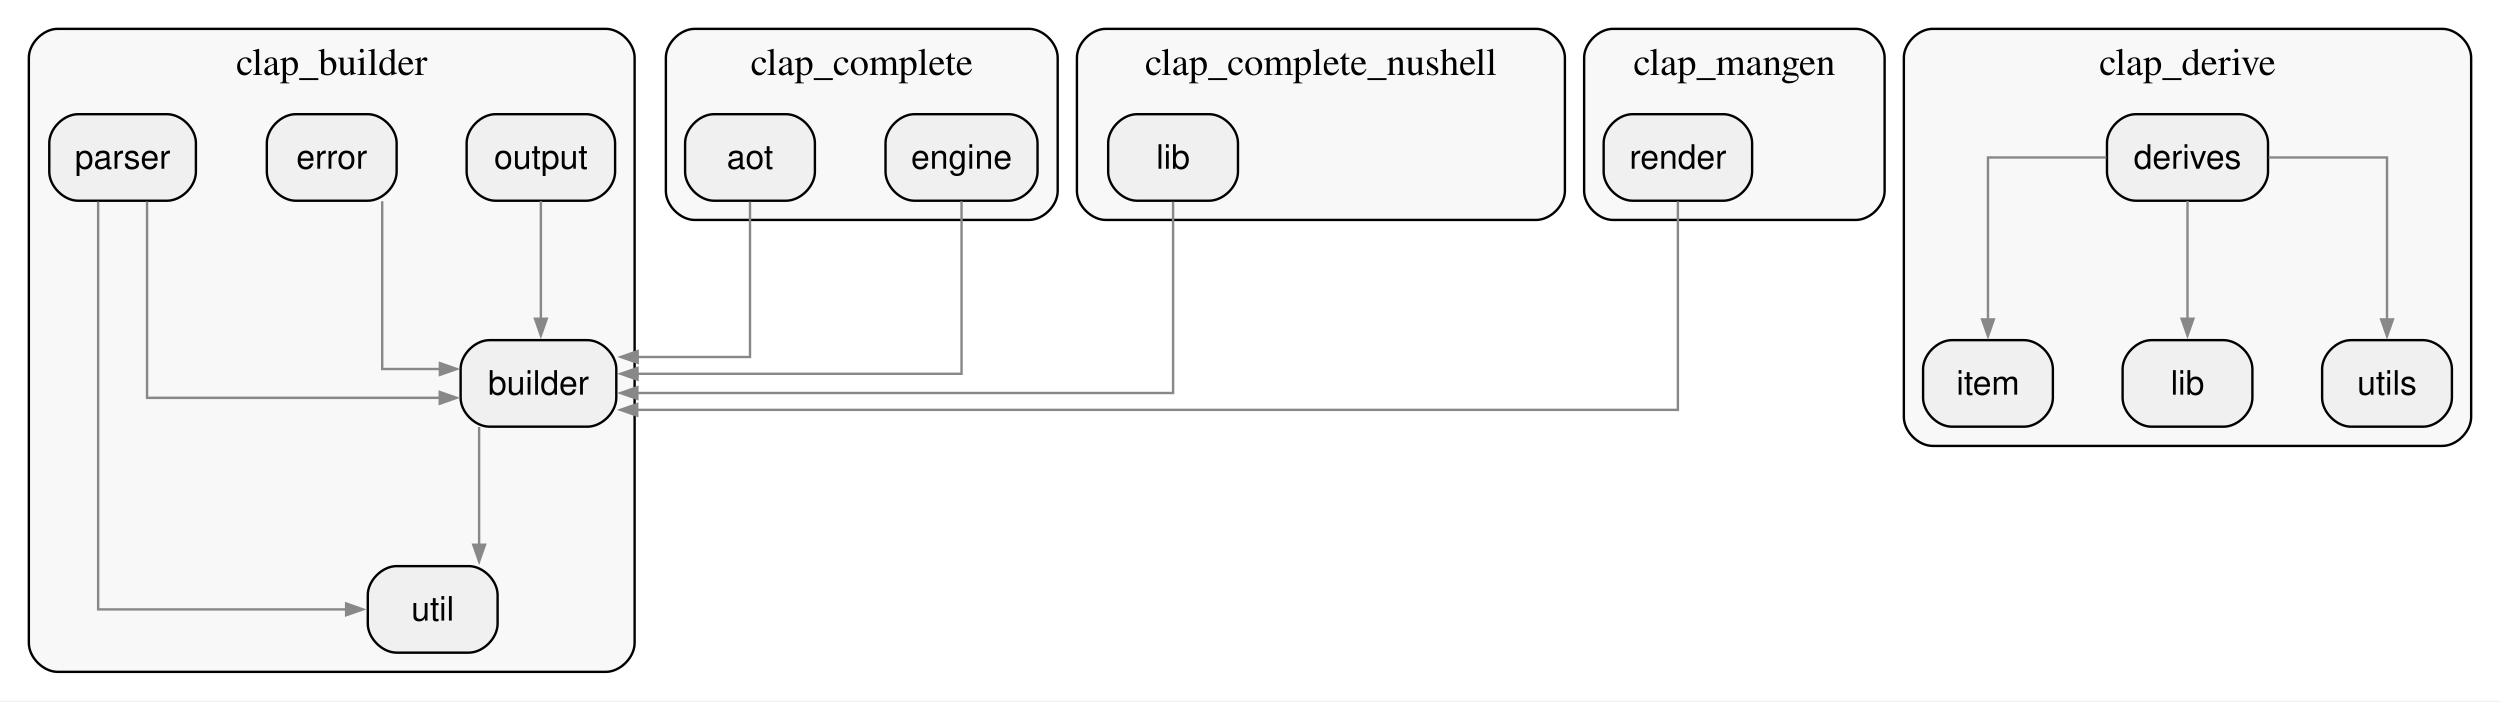
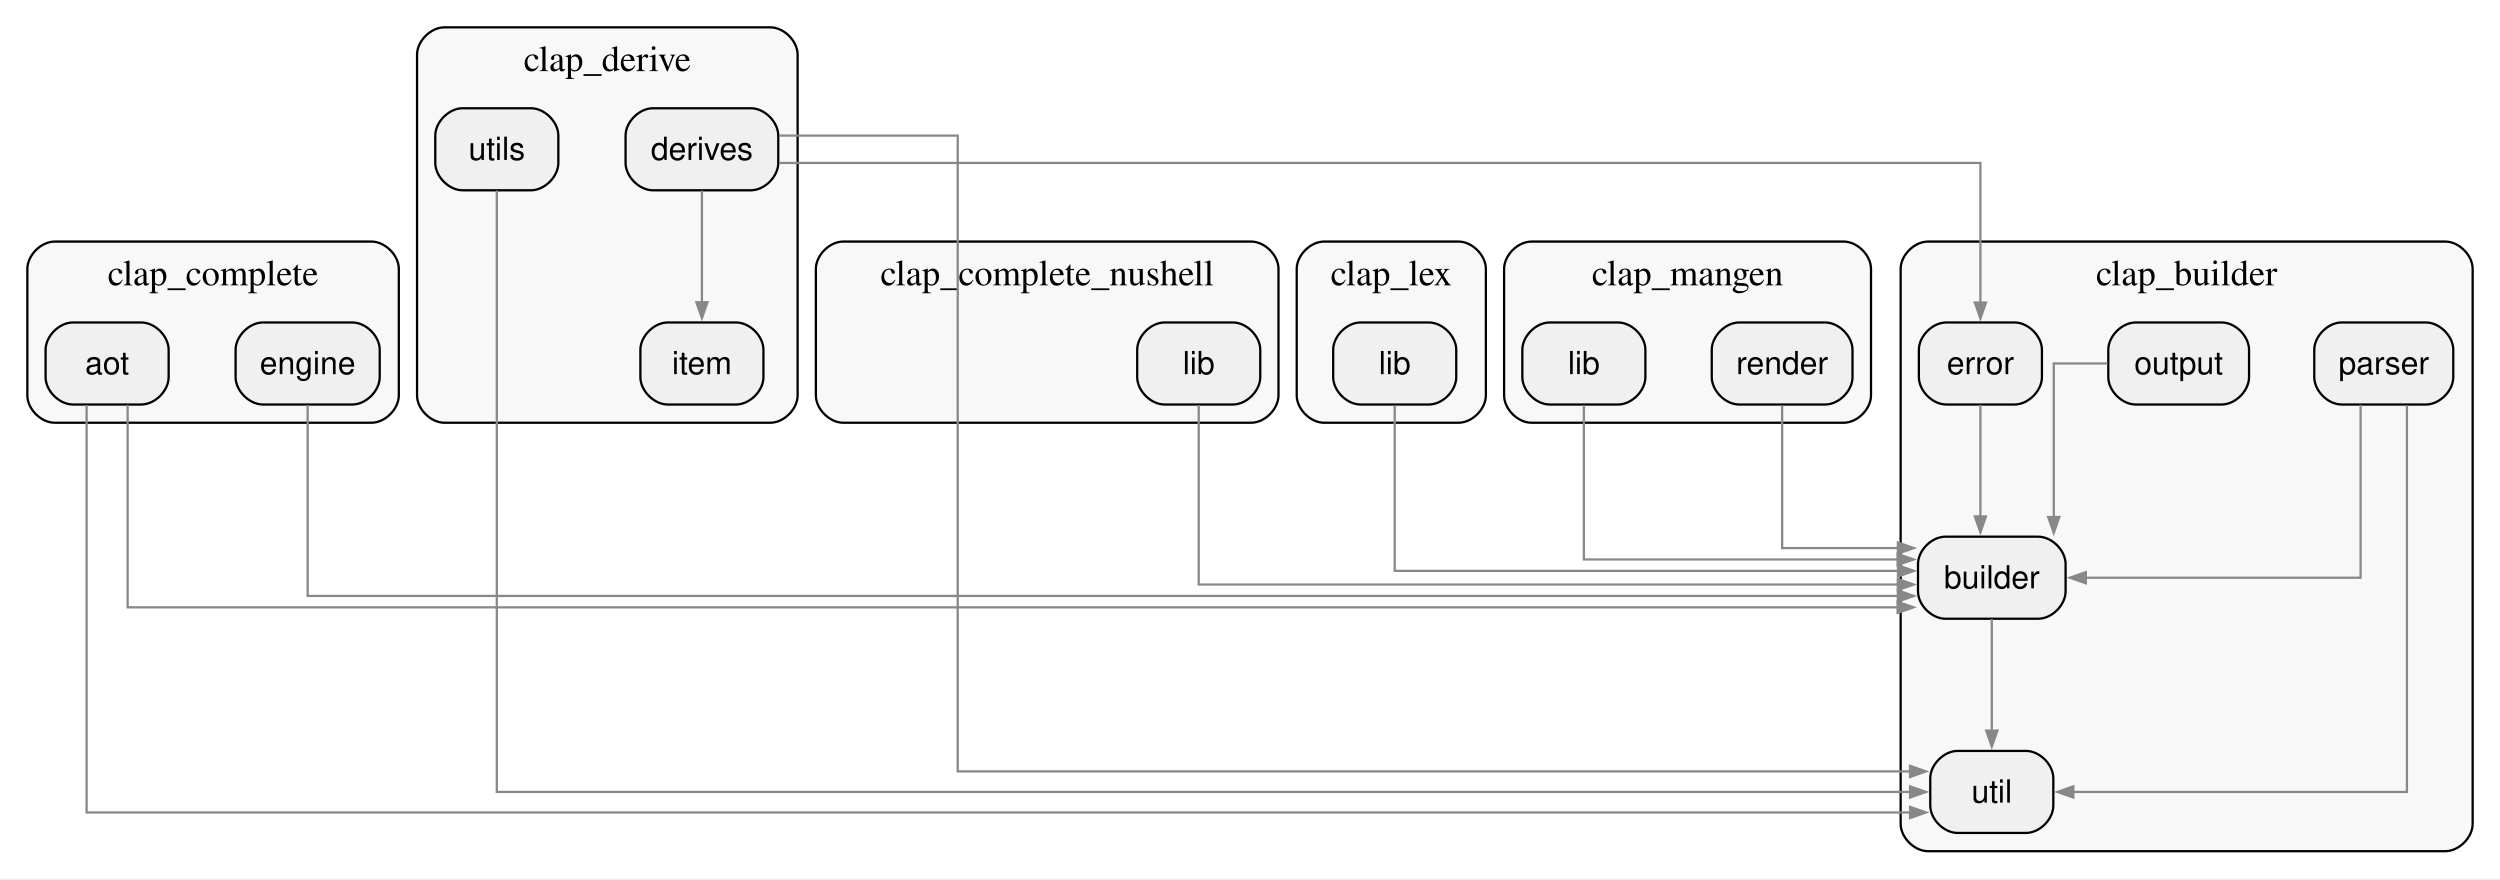
- <svg xmlns="http://www.w3.org/2000/svg" width="1040pt" height="292pt" viewBox="0.00 0.00 1040.00 292.00">
-   <g id="graph0" class="graph" transform="scale(1 1) rotate(0) translate(4 287.5)">
-     <polygon fill="white" stroke="none" points="-4,4 -4,-287.5 1036,-287.5 1036,4 -4,4" />
+ <svg xmlns="http://www.w3.org/2000/svg" width="1097pt" height="386pt" viewBox="0.00 0.00 1097.00 386.00">
+   <g id="graph0" class="graph" transform="scale(1 1) rotate(0) translate(4 381.5)">
+     <polygon fill="white" stroke="none" points="-4,4 -4,-381.5 1093,-381.5 1093,4 -4,4" />
    <g id="clust1" class="cluster">
-       <path fill="#f8f8f8" stroke="black" d="M20,-8C20,-8 248,-8 248,-8 254,-8 260,-14 260,-20 260,-20 260,-263.5 260,-263.5 260,-269.5 254,-275.5 248,-275.5 248,-275.5 20,-275.5 20,-275.5 14,-275.5 8,-269.5 8,-263.5 8,-263.5 8,-20 8,-20 8,-14 14,-8 20,-8" />
-       <text xml:space="preserve" text-anchor="middle" x="134" y="-256.3" font-family="Times,serif" font-size="16.00">clap_builder</text>
+       <path fill="#f8f8f8" stroke="black" d="M842,-8C842,-8 1069,-8 1069,-8 1075,-8 1081,-14 1081,-20 1081,-20 1081,-263.5 1081,-263.5 1081,-269.5 1075,-275.5 1069,-275.5 1069,-275.5 842,-275.5 842,-275.5 836,-275.5 830,-269.5 830,-263.5 830,-263.5 830,-20 830,-20 830,-14 836,-8 842,-8" />
+       <text xml:space="preserve" text-anchor="middle" x="955.5" y="-256.3" font-family="Times,serif" font-size="16.00">clap_builder</text>
    </g>
    <g id="clust2" class="cluster">
-       <path fill="#f8f8f8" stroke="black" d="M285,-196C285,-196 424,-196 424,-196 430,-196 436,-202 436,-208 436,-208 436,-263.5 436,-263.5 436,-269.5 430,-275.5 424,-275.5 424,-275.5 285,-275.5 285,-275.5 279,-275.5 273,-269.5 273,-263.5 273,-263.5 273,-208 273,-208 273,-202 279,-196 285,-196" />
-       <text xml:space="preserve" text-anchor="middle" x="354.5" y="-256.3" font-family="Times,serif" font-size="16.00">clap_complete</text>
+       <path fill="#f8f8f8" stroke="black" d="M20,-196C20,-196 159,-196 159,-196 165,-196 171,-202 171,-208 171,-208 171,-263.5 171,-263.5 171,-269.5 165,-275.5 159,-275.5 159,-275.5 20,-275.5 20,-275.5 14,-275.5 8,-269.5 8,-263.5 8,-263.5 8,-208 8,-208 8,-202 14,-196 20,-196" />
+       <text xml:space="preserve" text-anchor="middle" x="89.5" y="-256.3" font-family="Times,serif" font-size="16.00">clap_complete</text>
    </g>
    <g id="clust3" class="cluster">
-       <path fill="#f8f8f8" stroke="black" d="M456,-196C456,-196 635,-196 635,-196 641,-196 647,-202 647,-208 647,-208 647,-263.5 647,-263.5 647,-269.5 641,-275.5 635,-275.5 635,-275.5 456,-275.5 456,-275.5 450,-275.5 444,-269.5 444,-263.5 444,-263.5 444,-208 444,-208 444,-202 450,-196 456,-196" />
-       <text xml:space="preserve" text-anchor="middle" x="545.5" y="-256.3" font-family="Times,serif" font-size="16.00">clap_complete_nushell</text>
+       <path fill="#f8f8f8" stroke="black" d="M366,-196C366,-196 545,-196 545,-196 551,-196 557,-202 557,-208 557,-208 557,-263.5 557,-263.5 557,-269.5 551,-275.5 545,-275.5 545,-275.5 366,-275.5 366,-275.5 360,-275.5 354,-269.5 354,-263.5 354,-263.5 354,-208 354,-208 354,-202 360,-196 366,-196" />
+       <text xml:space="preserve" text-anchor="middle" x="455.5" y="-256.3" font-family="Times,serif" font-size="16.00">clap_complete_nushell</text>
    </g>
    <g id="clust4" class="cluster">
-       <path fill="#f8f8f8" stroke="black" d="M800,-102C800,-102 1012,-102 1012,-102 1018,-102 1024,-108 1024,-114 1024,-114 1024,-263.5 1024,-263.5 1024,-269.5 1018,-275.5 1012,-275.5 1012,-275.5 800,-275.5 800,-275.5 794,-275.5 788,-269.5 788,-263.5 788,-263.5 788,-114 788,-114 788,-108 794,-102 800,-102" />
-       <text xml:space="preserve" text-anchor="middle" x="906" y="-256.3" font-family="Times,serif" font-size="16.00">clap_derive</text>
+       <path fill="#f8f8f8" stroke="black" d="M191,-196C191,-196 334,-196 334,-196 340,-196 346,-202 346,-208 346,-208 346,-357.5 346,-357.5 346,-363.5 340,-369.5 334,-369.5 334,-369.5 191,-369.5 191,-369.5 185,-369.5 179,-363.5 179,-357.5 179,-357.5 179,-208 179,-208 179,-202 185,-196 191,-196" />
+       <text xml:space="preserve" text-anchor="middle" x="262.5" y="-350.3" font-family="Times,serif" font-size="16.00">clap_derive</text>
    </g>
    <g id="clust5" class="cluster">
-       <path fill="#f8f8f8" stroke="black" d="M667,-196C667,-196 768,-196 768,-196 774,-196 780,-202 780,-208 780,-208 780,-263.5 780,-263.5 780,-269.5 774,-275.5 768,-275.5 768,-275.5 667,-275.5 667,-275.5 661,-275.5 655,-269.5 655,-263.5 655,-263.5 655,-208 655,-208 655,-202 661,-196 667,-196" />
-       <text xml:space="preserve" text-anchor="middle" x="717.5" y="-256.3" font-family="Times,serif" font-size="16.00">clap_mangen</text>
+       <path fill="#f8f8f8" stroke="black" d="M577,-196C577,-196 636,-196 636,-196 642,-196 648,-202 648,-208 648,-208 648,-263.5 648,-263.5 648,-269.5 642,-275.5 636,-275.5 636,-275.5 577,-275.5 577,-275.5 571,-275.5 565,-269.5 565,-263.5 565,-263.5 565,-208 565,-208 565,-202 571,-196 577,-196" />
+       <text xml:space="preserve" text-anchor="middle" x="606.5" y="-256.3" font-family="Times,serif" font-size="16.00">clap_lex</text>
+     </g>
+     <g id="clust6" class="cluster">
+       <path fill="#f8f8f8" stroke="black" d="M668,-196C668,-196 805,-196 805,-196 811,-196 817,-202 817,-208 817,-208 817,-263.5 817,-263.5 817,-269.5 811,-275.5 805,-275.5 805,-275.5 668,-275.5 668,-275.5 662,-275.5 656,-269.5 656,-263.5 656,-263.5 656,-208 656,-208 656,-202 662,-196 668,-196" />
+       <text xml:space="preserve" text-anchor="middle" x="736.5" y="-256.3" font-family="Times,serif" font-size="16.00">clap_mangen</text>
    </g>
    <g id="node1" class="node">
-       <path fill="#f0f0f0" stroke="black" d="M240.38,-146C240.38,-146 199.62,-146 199.62,-146 193.62,-146 187.62,-140 187.62,-134 187.62,-134 187.62,-122 187.62,-122 187.62,-116 193.62,-110 199.62,-110 199.62,-110 240.38,-110 240.38,-110 246.38,-110 252.38,-116 252.38,-122 252.38,-122 252.38,-134 252.38,-134 252.38,-140 246.38,-146 240.38,-146" />
-       <text xml:space="preserve" text-anchor="middle" x="220" y="-123.33" font-family="Helvetica,sans-Serif" font-size="14.00">builder</text>
+       <path fill="#f0f0f0" stroke="black" d="M890.38,-146C890.38,-146 849.62,-146 849.62,-146 843.62,-146 837.62,-140 837.62,-134 837.62,-134 837.62,-122 837.62,-122 837.62,-116 843.62,-110 849.62,-110 849.62,-110 890.38,-110 890.38,-110 896.38,-110 902.38,-116 902.38,-122 902.38,-122 902.38,-134 902.38,-134 902.38,-140 896.38,-146 890.38,-146" />
+       <text xml:space="preserve" text-anchor="middle" x="870" y="-123.33" font-family="Helvetica,sans-Serif" font-size="14.00">builder</text>
    </g>
    <g id="node5" class="node">
-       <path fill="#f0f0f0" stroke="black" d="M191,-52C191,-52 161,-52 161,-52 155,-52 149,-46 149,-40 149,-40 149,-28 149,-28 149,-22 155,-16 161,-16 161,-16 191,-16 191,-16 197,-16 203,-22 203,-28 203,-28 203,-40 203,-40 203,-46 197,-52 191,-52" />
-       <text xml:space="preserve" text-anchor="middle" x="176" y="-29.32" font-family="Helvetica,sans-Serif" font-size="14.00">util</text>
+       <path fill="#f0f0f0" stroke="black" d="M885,-52C885,-52 855,-52 855,-52 849,-52 843,-46 843,-40 843,-40 843,-28 843,-28 843,-22 849,-16 855,-16 855,-16 885,-16 885,-16 891,-16 897,-22 897,-28 897,-28 897,-40 897,-40 897,-46 891,-52 885,-52" />
+       <text xml:space="preserve" text-anchor="middle" x="870" y="-29.32" font-family="Helvetica,sans-Serif" font-size="14.00">util</text>
    </g>
    <g id="edge1" class="edge">
-       <path fill="none" stroke="#888888" d="M195.31,-109.88C195.31,-109.88 195.31,-60.9 195.31,-60.9" />
-       <polygon fill="#888888" stroke="#888888" points="197.76,-60.9 195.31,-53.9 192.86,-60.9 197.76,-60.9" />
+       <path fill="none" stroke="#888888" d="M870,-109.88C870,-109.88 870,-60.9 870,-60.9" />
+       <polygon fill="#888888" stroke="#888888" points="872.45,-60.9 870,-53.9 867.55,-60.9 872.45,-60.9" />
    </g>
    <g id="node2" class="node">
-       <path fill="#f0f0f0" stroke="black" d="M149,-240C149,-240 119,-240 119,-240 113,-240 107,-234 107,-228 107,-228 107,-216 107,-216 107,-210 113,-204 119,-204 119,-204 149,-204 149,-204 155,-204 161,-210 161,-216 161,-216 161,-228 161,-228 161,-234 155,-240 149,-240" />
-       <text xml:space="preserve" text-anchor="middle" x="134" y="-217.32" font-family="Helvetica,sans-Serif" font-size="14.00">error</text>
+       <path fill="#f0f0f0" stroke="black" d="M880,-240C880,-240 850,-240 850,-240 844,-240 838,-234 838,-228 838,-228 838,-216 838,-216 838,-210 844,-204 850,-204 850,-204 880,-204 880,-204 886,-204 892,-210 892,-216 892,-216 892,-228 892,-228 892,-234 886,-240 880,-240" />
+       <text xml:space="preserve" text-anchor="middle" x="865" y="-217.32" font-family="Helvetica,sans-Serif" font-size="14.00">error</text>
    </g>
    <g id="edge2" class="edge">
-       <path fill="none" stroke="#888888" d="M155,-203.77C155,-177.99 155,-134 155,-134 155,-134 178.99,-134 178.99,-134" />
-       <polygon fill="#888888" stroke="#888888" points="178.99,-136.45 185.99,-134 178.99,-131.55 178.99,-136.45" />
+       <path fill="none" stroke="#888888" d="M865,-203.88C865,-203.88 865,-154.9 865,-154.9" />
+       <polygon fill="#888888" stroke="#888888" points="867.45,-154.9 865,-147.9 862.55,-154.9 867.45,-154.9" />
    </g>
    <g id="node3" class="node">
-       <path fill="#f0f0f0" stroke="black" d="M239.88,-240C239.88,-240 202.12,-240 202.12,-240 196.12,-240 190.12,-234 190.12,-228 190.12,-228 190.12,-216 190.12,-216 190.12,-210 196.12,-204 202.12,-204 202.12,-204 239.88,-204 239.88,-204 245.88,-204 251.88,-210 251.88,-216 251.88,-216 251.88,-228 251.88,-228 251.88,-234 245.88,-240 239.88,-240" />
-       <text xml:space="preserve" text-anchor="middle" x="221" y="-217.32" font-family="Helvetica,sans-Serif" font-size="14.00">output</text>
+       <path fill="#f0f0f0" stroke="black" d="M970.88,-240C970.88,-240 933.12,-240 933.12,-240 927.12,-240 921.12,-234 921.12,-228 921.12,-228 921.12,-216 921.12,-216 921.12,-210 927.12,-204 933.12,-204 933.12,-204 970.88,-204 970.88,-204 976.88,-204 982.88,-210 982.88,-216 982.88,-216 982.88,-228 982.88,-228 982.88,-234 976.88,-240 970.88,-240" />
+       <text xml:space="preserve" text-anchor="middle" x="952" y="-217.32" font-family="Helvetica,sans-Serif" font-size="14.00">output</text>
    </g>
    <g id="edge3" class="edge">
-       <path fill="none" stroke="#888888" d="M221,-203.88C221,-203.88 221,-154.9 221,-154.9" />
-       <polygon fill="#888888" stroke="#888888" points="223.45,-154.9 221,-147.9 218.55,-154.9 223.45,-154.9" />
+       <path fill="none" stroke="#888888" d="M920.75,-222C908.44,-222 897.19,-222 897.19,-222 897.19,-222 897.19,-154.64 897.19,-154.64" />
+       <polygon fill="#888888" stroke="#888888" points="899.64,-154.64 897.19,-147.64 894.74,-154.64 899.64,-154.64" />
    </g>
    <g id="node4" class="node">
-       <path fill="#f0f0f0" stroke="black" d="M65.5,-240C65.5,-240 28.5,-240 28.5,-240 22.5,-240 16.5,-234 16.5,-228 16.5,-228 16.5,-216 16.5,-216 16.5,-210 22.5,-204 28.5,-204 28.5,-204 65.5,-204 65.5,-204 71.5,-204 77.5,-210 77.5,-216 77.5,-216 77.5,-228 77.5,-228 77.5,-234 71.5,-240 65.5,-240" />
-       <text xml:space="preserve" text-anchor="middle" x="47" y="-217.32" font-family="Helvetica,sans-Serif" font-size="14.00">parser</text>
+       <path fill="#f0f0f0" stroke="black" d="M1060.5,-240C1060.5,-240 1023.5,-240 1023.5,-240 1017.5,-240 1011.5,-234 1011.5,-228 1011.5,-228 1011.5,-216 1011.5,-216 1011.5,-210 1017.5,-204 1023.5,-204 1023.5,-204 1060.5,-204 1060.5,-204 1066.5,-204 1072.5,-210 1072.5,-216 1072.5,-216 1072.5,-228 1072.5,-228 1072.5,-234 1066.5,-240 1060.5,-240" />
+       <text xml:space="preserve" text-anchor="middle" x="1042" y="-217.32" font-family="Helvetica,sans-Serif" font-size="14.00">parser</text>
    </g>
    <g id="edge4" class="edge">
-       <path fill="none" stroke="#888888" d="M57.17,-203.66C57.17,-174.79 57.17,-122 57.17,-122 57.17,-122 178.93,-122 178.93,-122" />
-       <polygon fill="#888888" stroke="#888888" points="178.93,-124.45 185.93,-122 178.93,-119.55 178.93,-124.45" />
+       <path fill="none" stroke="#888888" d="M1031.83,-203.88C1031.83,-176.56 1031.83,-128 1031.83,-128 1031.83,-128 911.26,-128 911.26,-128" />
+       <polygon fill="#888888" stroke="#888888" points="911.26,-125.55 904.26,-128 911.26,-130.45 911.26,-125.55" />
    </g>
    <g id="edge5" class="edge">
-       <path fill="none" stroke="#888888" d="M36.83,-203.63C36.83,-156.33 36.83,-34 36.83,-34 36.83,-34 139.99,-34 139.99,-34" />
-       <polygon fill="#888888" stroke="#888888" points="139.99,-36.45 146.99,-34 139.99,-31.55 139.99,-36.45" />
+       <path fill="none" stroke="#888888" d="M1052.17,-203.63C1052.17,-156.33 1052.17,-34 1052.17,-34 1052.17,-34 905.79,-34 905.79,-34" />
+       <polygon fill="#888888" stroke="#888888" points="905.79,-31.55 898.79,-34 905.79,-36.45 905.79,-31.55" />
    </g>
    <g id="node6" class="node">
-       <path fill="#f0f0f0" stroke="black" d="M323,-240C323,-240 293,-240 293,-240 287,-240 281,-234 281,-228 281,-228 281,-216 281,-216 281,-210 287,-204 293,-204 293,-204 323,-204 323,-204 329,-204 335,-210 335,-216 335,-216 335,-228 335,-228 335,-234 329,-240 323,-240" />
-       <text xml:space="preserve" text-anchor="middle" x="308" y="-217.32" font-family="Helvetica,sans-Serif" font-size="14.00">aot</text>
+       <path fill="#f0f0f0" stroke="black" d="M58,-240C58,-240 28,-240 28,-240 22,-240 16,-234 16,-228 16,-228 16,-216 16,-216 16,-210 22,-204 28,-204 28,-204 58,-204 58,-204 64,-204 70,-210 70,-216 70,-216 70,-228 70,-228 70,-234 64,-240 58,-240" />
+       <text xml:space="preserve" text-anchor="middle" x="43" y="-217.32" font-family="Helvetica,sans-Serif" font-size="14.00">aot</text>
    </g>
    <g id="edge6" class="edge">
-       <path fill="none" stroke="#888888" d="M308,-203.58C308,-179.13 308,-139 308,-139 308,-139 261.28,-139 261.28,-139" />
-       <polygon fill="#888888" stroke="#888888" points="261.28,-136.55 254.28,-139 261.28,-141.45 261.28,-136.55" />
+       <path fill="none" stroke="#888888" d="M52,-203.85C52,-173.32 52,-115 52,-115 52,-115 828.66,-115 828.66,-115" />
+       <polygon fill="#888888" stroke="#888888" points="828.66,-117.45 835.66,-115 828.66,-112.55 828.66,-117.45" />
+     </g>
+     <g id="edge7" class="edge">
+       <path fill="none" stroke="#888888" d="M34,-203.82C34,-155.05 34,-25 34,-25 34,-25 834.15,-25 834.15,-25" />
+       <polygon fill="#888888" stroke="#888888" points="834.15,-27.45 841.15,-25 834.15,-22.55 834.15,-27.45" />
    </g>
    <g id="node7" class="node">
-       <path fill="#f0f0f0" stroke="black" d="M415.62,-240C415.62,-240 376.38,-240 376.38,-240 370.38,-240 364.38,-234 364.38,-228 364.38,-228 364.38,-216 364.38,-216 364.38,-210 370.38,-204 376.38,-204 376.38,-204 415.62,-204 415.62,-204 421.62,-204 427.62,-210 427.62,-216 427.62,-216 427.62,-228 427.62,-228 427.62,-234 421.62,-240 415.62,-240" />
-       <text xml:space="preserve" text-anchor="middle" x="396" y="-217.32" font-family="Helvetica,sans-Serif" font-size="14.00">engine</text>
+       <path fill="#f0f0f0" stroke="black" d="M150.62,-240C150.62,-240 111.38,-240 111.38,-240 105.38,-240 99.38,-234 99.38,-228 99.38,-228 99.38,-216 99.38,-216 99.38,-210 105.38,-204 111.38,-204 111.38,-204 150.62,-204 150.62,-204 156.62,-204 162.62,-210 162.62,-216 162.62,-216 162.62,-228 162.62,-228 162.62,-234 156.62,-240 150.62,-240" />
+       <text xml:space="preserve" text-anchor="middle" x="131" y="-217.32" font-family="Helvetica,sans-Serif" font-size="14.00">engine</text>
    </g>
-     <g id="edge7" class="edge">
-       <path fill="none" stroke="#888888" d="M396,-203.79C396,-177.49 396,-132 396,-132 396,-132 261.21,-132 261.21,-132" />
-       <polygon fill="#888888" stroke="#888888" points="261.21,-129.55 254.21,-132 261.21,-134.45 261.21,-129.55" />
+     <g id="edge8" class="edge">
+       <path fill="none" stroke="#888888" d="M131,-203.76C131,-174.43 131,-120 131,-120 131,-120 828.78,-120 828.78,-120" />
+       <polygon fill="#888888" stroke="#888888" points="828.78,-122.45 835.78,-120 828.78,-117.55 828.78,-122.45" />
    </g>
    <g id="node8" class="node">
-       <path fill="#f0f0f0" stroke="black" d="M499,-240C499,-240 469,-240 469,-240 463,-240 457,-234 457,-228 457,-228 457,-216 457,-216 457,-210 463,-204 469,-204 469,-204 499,-204 499,-204 505,-204 511,-210 511,-216 511,-216 511,-228 511,-228 511,-234 505,-240 499,-240" />
-       <text xml:space="preserve" text-anchor="middle" x="484" y="-217.32" font-family="Helvetica,sans-Serif" font-size="14.00">lib</text>
+       <path fill="#f0f0f0" stroke="black" d="M537,-240C537,-240 507,-240 507,-240 501,-240 495,-234 495,-228 495,-228 495,-216 495,-216 495,-210 501,-204 507,-204 507,-204 537,-204 537,-204 543,-204 549,-210 549,-216 549,-216 549,-228 549,-228 549,-234 543,-240 537,-240" />
+       <text xml:space="preserve" text-anchor="middle" x="522" y="-217.32" font-family="Helvetica,sans-Serif" font-size="14.00">lib</text>
    </g>
-     <g id="edge8" class="edge">
-       <path fill="none" stroke="#888888" d="M484,-203.57C484,-175.18 484,-124 484,-124 484,-124 261.15,-124 261.15,-124" />
-       <polygon fill="#888888" stroke="#888888" points="261.15,-121.55 254.15,-124 261.15,-126.45 261.15,-121.55" />
+     <g id="edge9" class="edge">
+       <path fill="none" stroke="#888888" d="M522,-203.76C522,-175.66 522,-125 522,-125 522,-125 828.75,-125 828.75,-125" />
+       <polygon fill="#888888" stroke="#888888" points="828.75,-127.45 835.75,-125 828.75,-122.55 828.75,-127.45" />
    </g>
    <g id="node9" class="node">
-       <path fill="#f0f0f0" stroke="black" d="M927.5,-240C927.5,-240 884.5,-240 884.5,-240 878.5,-240 872.5,-234 872.5,-228 872.5,-228 872.5,-216 872.5,-216 872.5,-210 878.5,-204 884.5,-204 884.5,-204 927.5,-204 927.5,-204 933.5,-204 939.5,-210 939.5,-216 939.5,-216 939.5,-228 939.5,-228 939.5,-234 933.5,-240 927.5,-240" />
-       <text xml:space="preserve" text-anchor="middle" x="906" y="-217.32" font-family="Helvetica,sans-Serif" font-size="14.00">derives</text>
+       <path fill="#f0f0f0" stroke="black" d="M325.5,-334C325.5,-334 282.5,-334 282.5,-334 276.5,-334 270.5,-328 270.5,-322 270.5,-322 270.5,-310 270.5,-310 270.5,-304 276.5,-298 282.5,-298 282.5,-298 325.5,-298 325.5,-298 331.5,-298 337.5,-304 337.5,-310 337.5,-310 337.5,-322 337.5,-322 337.5,-328 331.5,-334 325.5,-334" />
+       <text xml:space="preserve" text-anchor="middle" x="304" y="-311.32" font-family="Helvetica,sans-Serif" font-size="14.00">derives</text>
+     </g>
+     <g id="edge10" class="edge">
+       <path fill="none" stroke="#888888" d="M337.83,-310C459.12,-310 865,-310 865,-310 865,-310 865,-248.75 865,-248.75" />
+       <polygon fill="#888888" stroke="#888888" points="867.45,-248.75 865,-241.75 862.55,-248.75 867.45,-248.75" />
+     </g>
+     <g id="edge11" class="edge">
+       <path fill="none" stroke="#888888" d="M337.98,-322C371.02,-322 416.25,-322 416.25,-322 416.25,-322 416.25,-43 416.25,-43 416.25,-43 834.12,-43 834.12,-43" />
+       <polygon fill="#888888" stroke="#888888" points="834.12,-45.45 841.12,-43 834.12,-40.55 834.12,-45.45" />
    </g>
    <g id="node10" class="node">
-       <path fill="#f0f0f0" stroke="black" d="M838,-146C838,-146 808,-146 808,-146 802,-146 796,-140 796,-134 796,-134 796,-122 796,-122 796,-116 802,-110 808,-110 808,-110 838,-110 838,-110 844,-110 850,-116 850,-122 850,-122 850,-134 850,-134 850,-140 844,-146 838,-146" />
-       <text xml:space="preserve" text-anchor="middle" x="823" y="-123.33" font-family="Helvetica,sans-Serif" font-size="14.00">item</text>
+       <path fill="#f0f0f0" stroke="black" d="M319,-240C319,-240 289,-240 289,-240 283,-240 277,-234 277,-228 277,-228 277,-216 277,-216 277,-210 283,-204 289,-204 289,-204 319,-204 319,-204 325,-204 331,-210 331,-216 331,-216 331,-228 331,-228 331,-234 325,-240 319,-240" />
+       <text xml:space="preserve" text-anchor="middle" x="304" y="-217.32" font-family="Helvetica,sans-Serif" font-size="14.00">item</text>
    </g>
-     <g id="edge9" class="edge">
-       <path fill="none" stroke="#888888" d="M872.24,-222C849.26,-222 823,-222 823,-222 823,-222 823,-154.64 823,-154.64" />
-       <polygon fill="#888888" stroke="#888888" points="825.45,-154.64 823,-147.64 820.55,-154.64 825.45,-154.64" />
+     <g id="edge12" class="edge">
+       <path fill="none" stroke="#888888" d="M304,-297.88C304,-297.88 304,-248.9 304,-248.9" />
+       <polygon fill="#888888" stroke="#888888" points="306.45,-248.9 304,-241.9 301.55,-248.9 306.45,-248.9" />
    </g>
    <g id="node11" class="node">
-       <path fill="#f0f0f0" stroke="black" d="M921,-146C921,-146 891,-146 891,-146 885,-146 879,-140 879,-134 879,-134 879,-122 879,-122 879,-116 885,-110 891,-110 891,-110 921,-110 921,-110 927,-110 933,-116 933,-122 933,-122 933,-134 933,-134 933,-140 927,-146 921,-146" />
-       <text xml:space="preserve" text-anchor="middle" x="906" y="-123.33" font-family="Helvetica,sans-Serif" font-size="14.00">lib</text>
+       <path fill="#f0f0f0" stroke="black" d="M229,-334C229,-334 199,-334 199,-334 193,-334 187,-328 187,-322 187,-322 187,-310 187,-310 187,-304 193,-298 199,-298 199,-298 229,-298 229,-298 235,-298 241,-304 241,-310 241,-310 241,-322 241,-322 241,-328 235,-334 229,-334" />
+       <text xml:space="preserve" text-anchor="middle" x="214" y="-311.32" font-family="Helvetica,sans-Serif" font-size="14.00">utils</text>
    </g>
-     <g id="edge10" class="edge">
-       <path fill="none" stroke="#888888" d="M906,-203.88C906,-203.88 906,-154.9 906,-154.9" />
-       <polygon fill="#888888" stroke="#888888" points="908.45,-154.9 906,-147.9 903.55,-154.9 908.45,-154.9" />
+     <g id="edge13" class="edge">
+       <path fill="none" stroke="#888888" d="M214,-297.93C214,-235.69 214,-34 214,-34 214,-34 834.13,-34 834.13,-34" />
+       <polygon fill="#888888" stroke="#888888" points="834.13,-36.45 841.13,-34 834.13,-31.55 834.13,-36.45" />
    </g>
    <g id="node12" class="node">
-       <path fill="#f0f0f0" stroke="black" d="M1004,-146C1004,-146 974,-146 974,-146 968,-146 962,-140 962,-134 962,-134 962,-122 962,-122 962,-116 968,-110 974,-110 974,-110 1004,-110 1004,-110 1010,-110 1016,-116 1016,-122 1016,-122 1016,-134 1016,-134 1016,-140 1010,-146 1004,-146" />
-       <text xml:space="preserve" text-anchor="middle" x="989" y="-123.33" font-family="Helvetica,sans-Serif" font-size="14.00">utils</text>
+       <path fill="#f0f0f0" stroke="black" d="M623,-240C623,-240 593,-240 593,-240 587,-240 581,-234 581,-228 581,-228 581,-216 581,-216 581,-210 587,-204 593,-204 593,-204 623,-204 623,-204 629,-204 635,-210 635,-216 635,-216 635,-228 635,-228 635,-234 629,-240 623,-240" />
+       <text xml:space="preserve" text-anchor="middle" x="608" y="-217.32" font-family="Helvetica,sans-Serif" font-size="14.00">lib</text>
    </g>
-     <g id="edge11" class="edge">
-       <path fill="none" stroke="#888888" d="M939.76,-222C962.74,-222 989,-222 989,-222 989,-222 989,-154.64 989,-154.64" />
-       <polygon fill="#888888" stroke="#888888" points="991.45,-154.64 989,-147.64 986.55,-154.64 991.45,-154.64" />
+     <g id="edge14" class="edge">
+       <path fill="none" stroke="#888888" d="M608,-203.58C608,-176.99 608,-131 608,-131 608,-131 828.83,-131 828.83,-131" />
+       <polygon fill="#888888" stroke="#888888" points="828.83,-133.45 835.83,-131 828.83,-128.55 828.83,-133.45" />
    </g>
    <g id="node13" class="node">
-       <path fill="#f0f0f0" stroke="black" d="M712.88,-240C712.88,-240 675.12,-240 675.12,-240 669.12,-240 663.12,-234 663.12,-228 663.12,-228 663.12,-216 663.12,-216 663.12,-210 669.12,-204 675.12,-204 675.12,-204 712.88,-204 712.88,-204 718.88,-204 724.88,-210 724.88,-216 724.88,-216 724.88,-228 724.88,-228 724.88,-234 718.88,-240 712.88,-240" />
-       <text xml:space="preserve" text-anchor="middle" x="694" y="-217.32" font-family="Helvetica,sans-Serif" font-size="14.00">render</text>
+       <path fill="#f0f0f0" stroke="black" d="M706,-240C706,-240 676,-240 676,-240 670,-240 664,-234 664,-228 664,-228 664,-216 664,-216 664,-210 670,-204 676,-204 676,-204 706,-204 706,-204 712,-204 718,-210 718,-216 718,-216 718,-228 718,-228 718,-234 712,-240 706,-240" />
+       <text xml:space="preserve" text-anchor="middle" x="691" y="-217.32" font-family="Helvetica,sans-Serif" font-size="14.00">lib</text>
    </g>
-     <g id="edge12" class="edge">
-       <path fill="none" stroke="#888888" d="M694,-203.71C694,-173.63 694,-117 694,-117 694,-117 261.09,-117 261.09,-117" />
-       <polygon fill="#888888" stroke="#888888" points="261.09,-114.55 254.09,-117 261.09,-119.45 261.09,-114.55" />
+     <g id="edge15" class="edge">
+       <path fill="none" stroke="#888888" d="M691,-203.76C691,-178.52 691,-136 691,-136 691,-136 828.66,-136 828.66,-136" />
+       <polygon fill="#888888" stroke="#888888" points="828.66,-138.45 835.66,-136 828.66,-133.55 828.66,-138.45" />
+     </g>
+     <g id="node14" class="node">
+       <path fill="#f0f0f0" stroke="black" d="M796.88,-240C796.88,-240 759.12,-240 759.12,-240 753.12,-240 747.12,-234 747.12,-228 747.12,-228 747.12,-216 747.12,-216 747.12,-210 753.12,-204 759.12,-204 759.12,-204 796.88,-204 796.88,-204 802.88,-204 808.88,-210 808.88,-216 808.88,-216 808.88,-228 808.88,-228 808.88,-234 802.88,-240 796.88,-240" />
+       <text xml:space="preserve" text-anchor="middle" x="778" y="-217.32" font-family="Helvetica,sans-Serif" font-size="14.00">render</text>
+     </g>
+     <g id="edge16" class="edge">
+       <path fill="none" stroke="#888888" d="M778,-203.62C778,-179.72 778,-141 778,-141 778,-141 828.79,-141 828.79,-141" />
+       <polygon fill="#888888" stroke="#888888" points="828.79,-143.45 835.79,-141 828.79,-138.55 828.79,-143.45" />
    </g>
  </g>
</svg>
